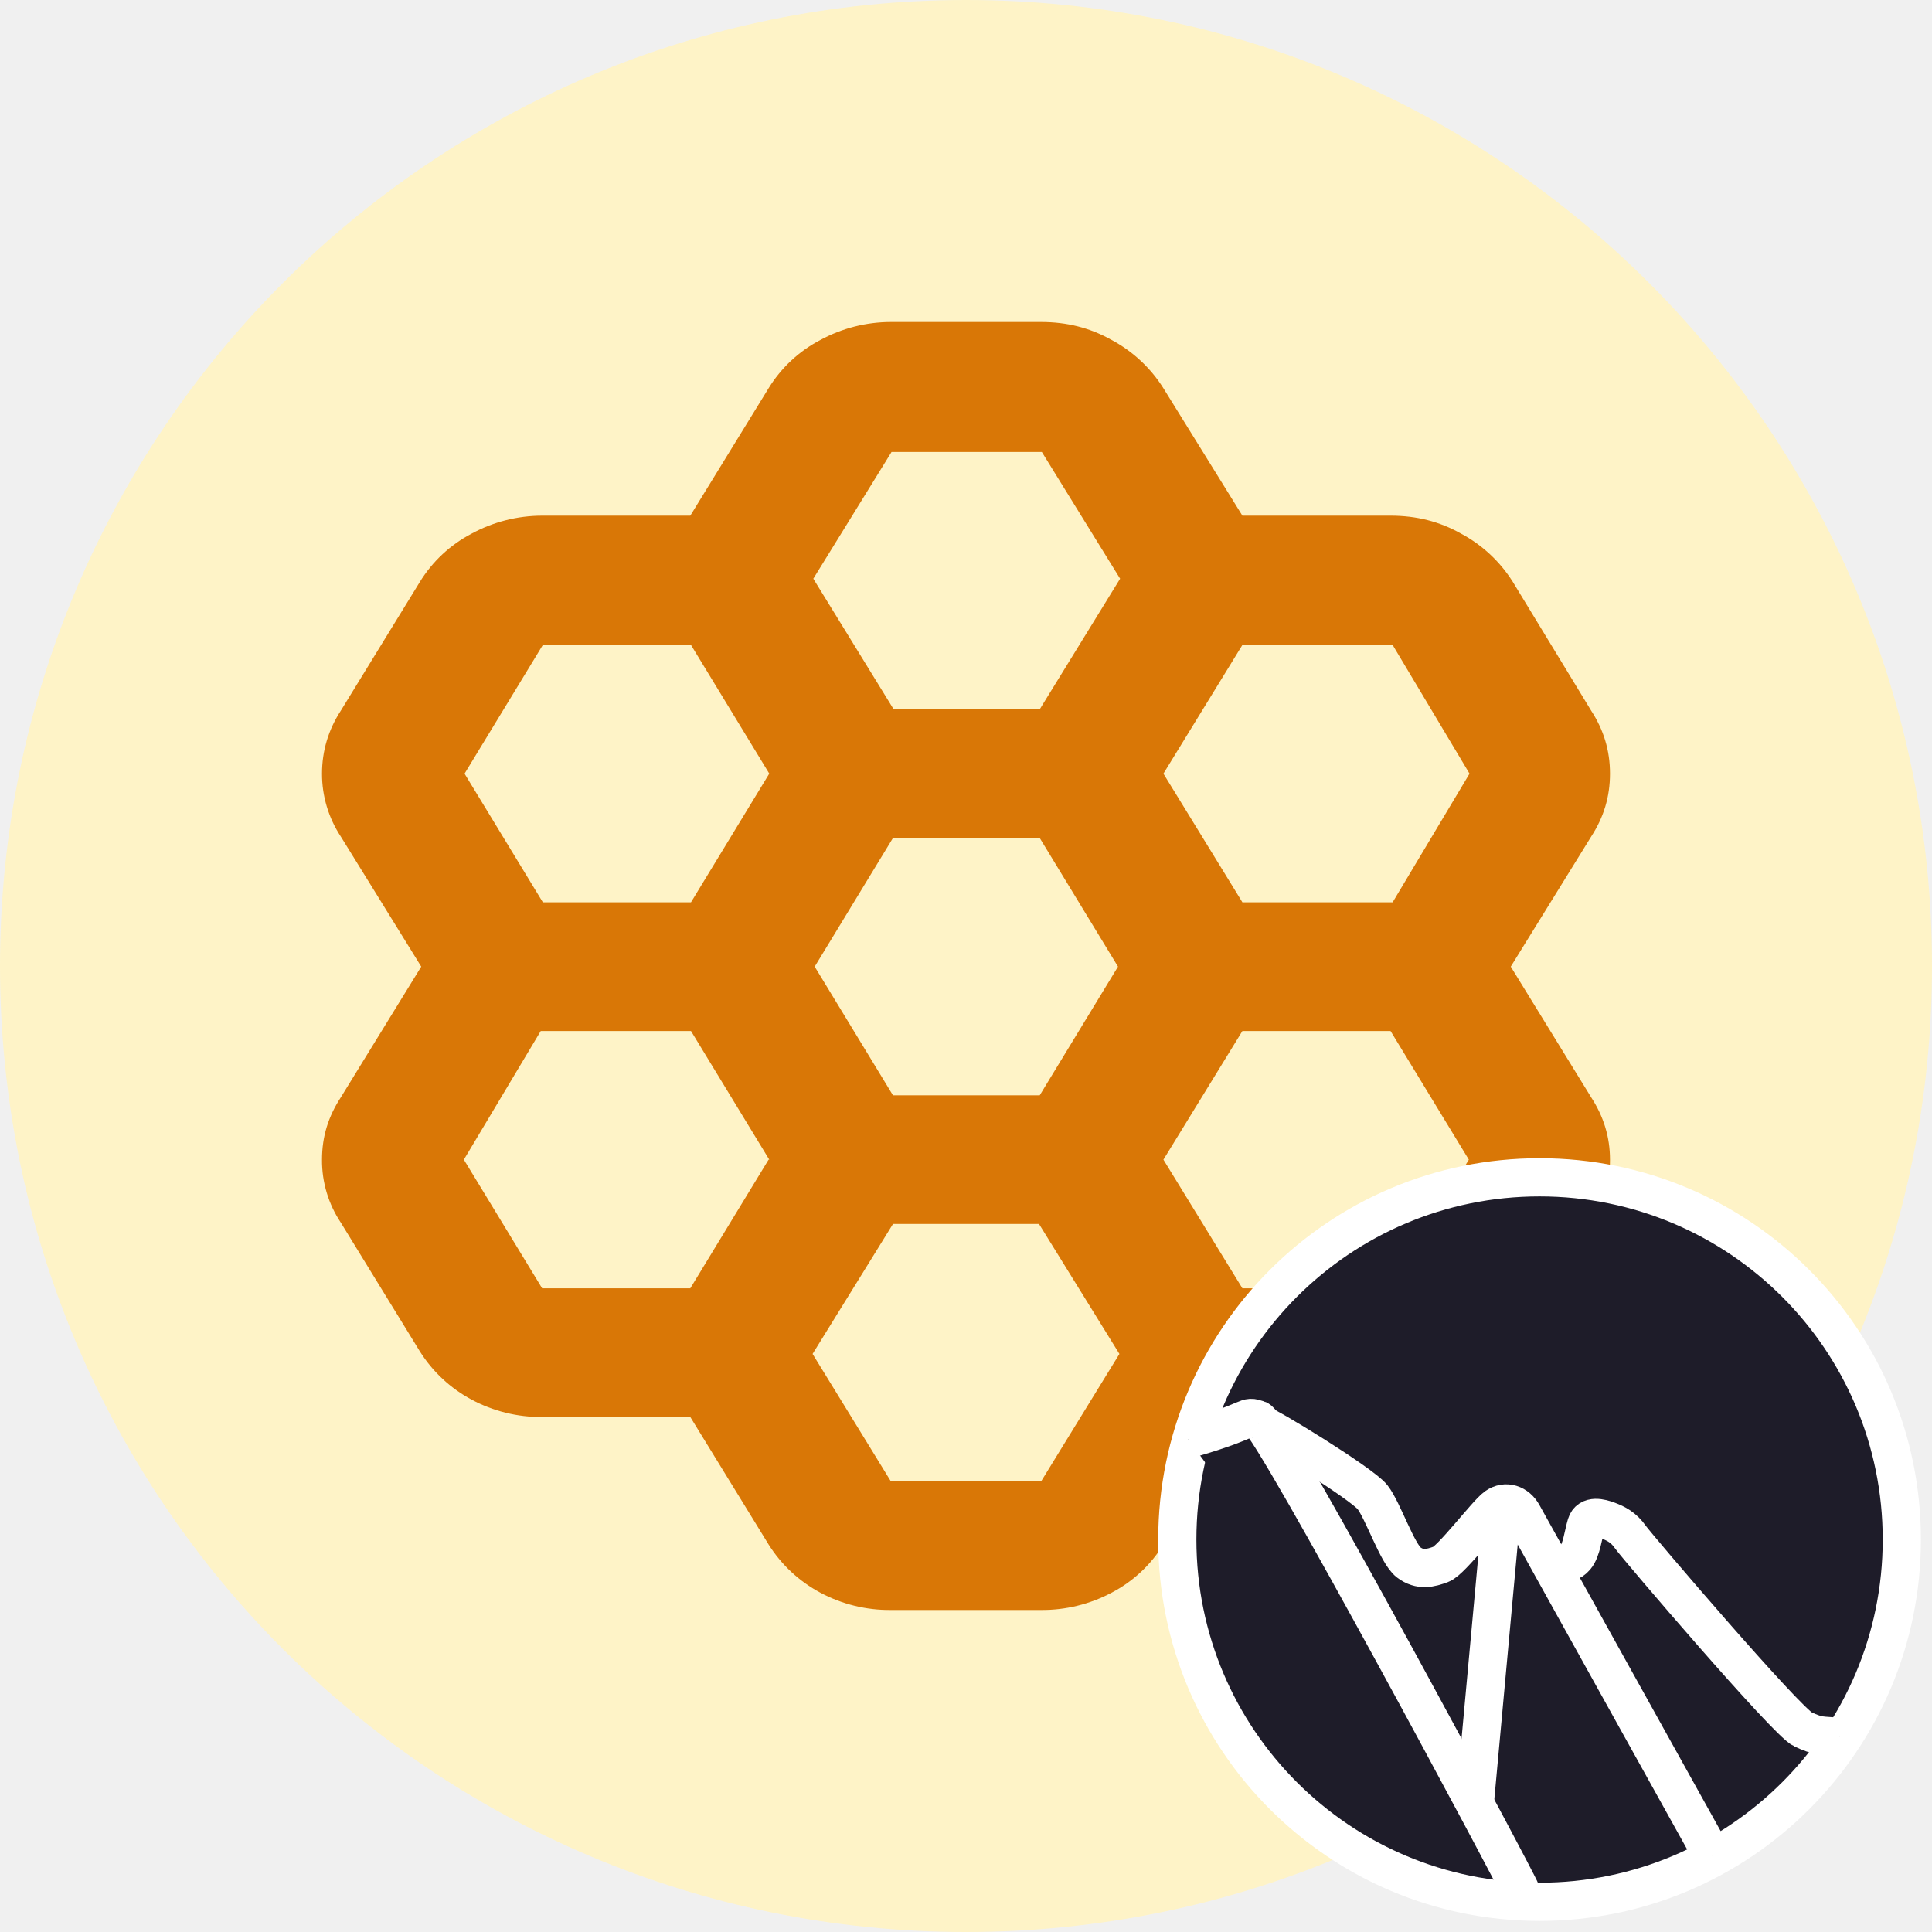
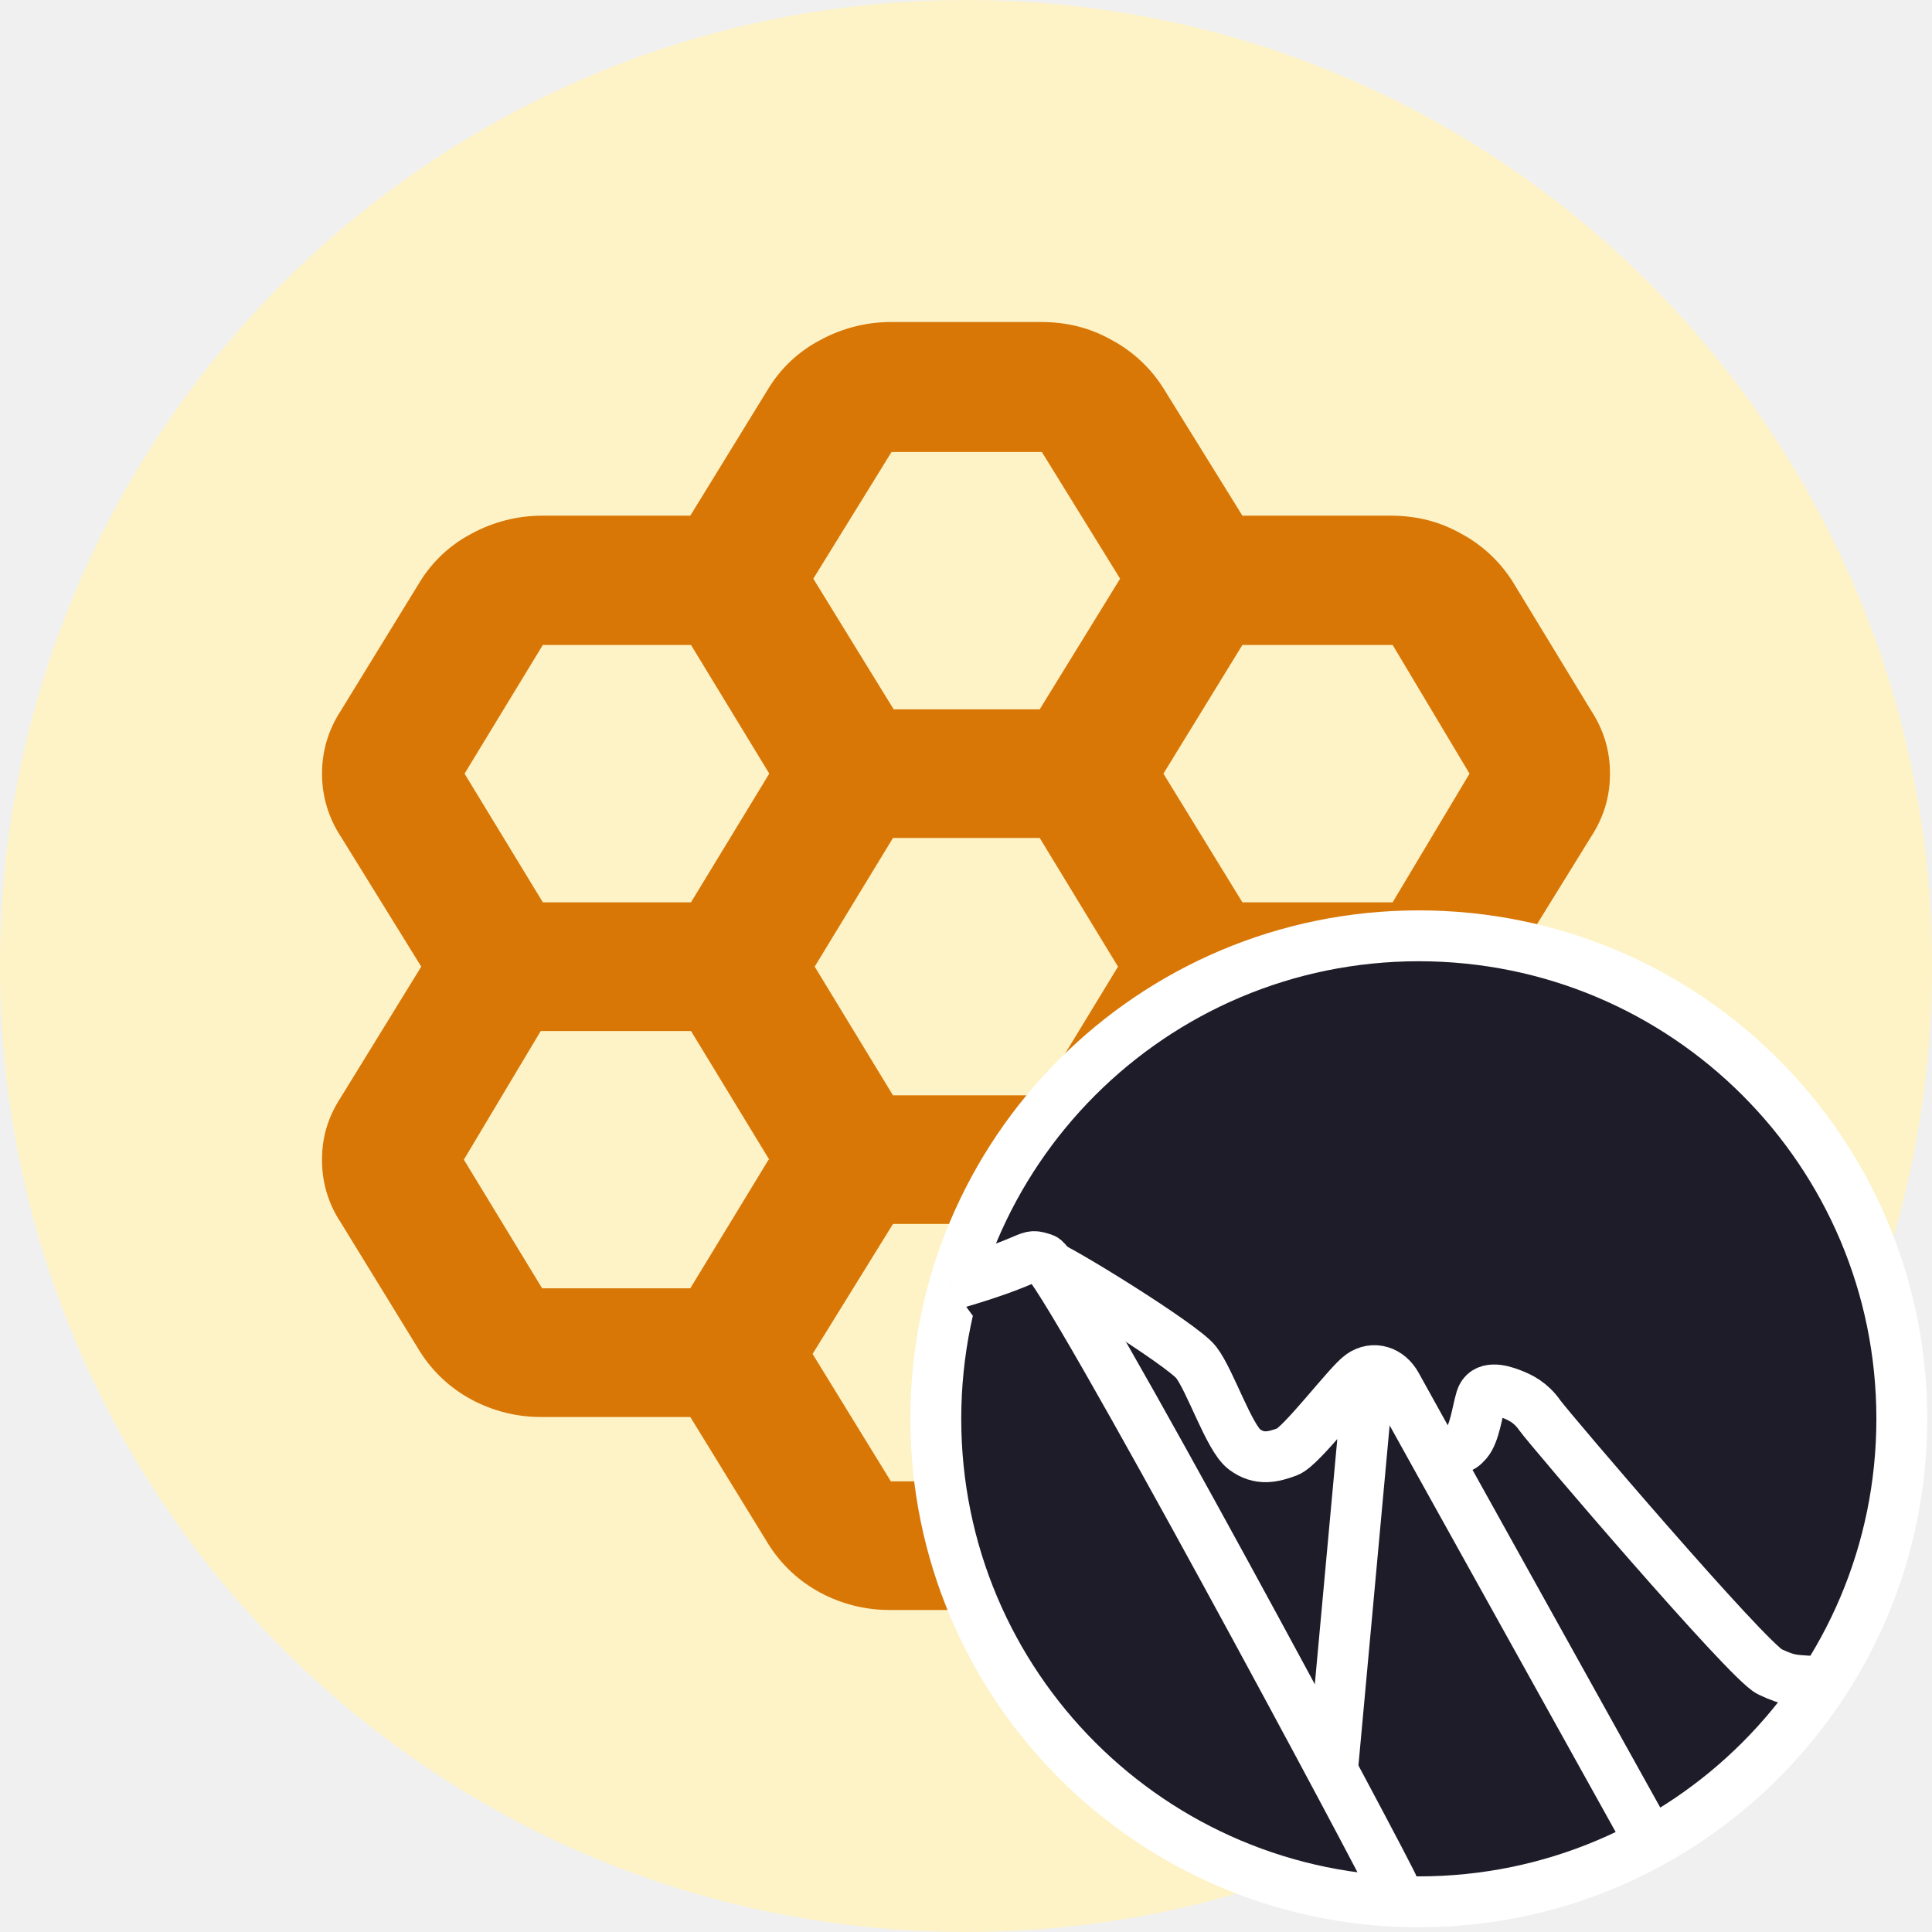
<svg xmlns="http://www.w3.org/2000/svg" fill="none" viewBox="0 0 128 128">
  <circle cx="64" cy="64" r="64" fill="#FEF3C7" />
  <path fill="#D97706" d="M45.734 93.88h-9.816a9.7 9.7 0 0 1-4.676-1.152 9.14 9.14 0 0 1-3.426-3.196l-5.232-8.524a7.4 7.4 0 0 1-1.25-4.178c0-1.534.416-2.856 1.25-4.134l5.324-8.654-5.324-8.61a7.54 7.54 0 0 1-1.25-4.176c0-1.492.416-2.9 1.25-4.178l5.232-8.524a8.8 8.8 0 0 1 3.426-3.198 9.8 9.8 0 0 1 4.676-1.192h9.816l5.186-8.44a8.8 8.8 0 0 1 3.426-3.196 9.8 9.8 0 0 1 4.676-1.194h9.956c1.712 0 3.24.384 4.676 1.194a9.14 9.14 0 0 1 3.426 3.196l5.232 8.44h9.816c1.714 0 3.24.382 4.676 1.192a9.14 9.14 0 0 1 3.426 3.198l5.186 8.524c.834 1.28 1.25 2.644 1.25 4.178s-.416 2.898-1.25 4.176l-5.324 8.61 5.324 8.654c.834 1.28 1.25 2.642 1.25 4.134a7.53 7.53 0 0 1-1.25 4.178l-5.186 8.524a8.8 8.8 0 0 1-3.426 3.196 9.8 9.8 0 0 1-4.676 1.152h-9.816l-5.232 8.44a8.8 8.8 0 0 1-3.426 3.196 9.8 9.8 0 0 1-4.676 1.15H59.02a9.7 9.7 0 0 1-4.676-1.15 9.14 9.14 0 0 1-3.426-3.196zm36.578-34.1h9.954l5.094-8.524-5.094-8.526h-9.954l-5.232 8.526zm-23.15 12.788h9.722l5.186-8.526-5.186-8.524h-9.722l-5.186 8.524zm0-25.574h9.722l5.326-8.654-5.186-8.396h-9.956l-5.184 8.396 5.324 8.654zm-8.196 4.26L45.78 42.73h-9.816l-5.186 8.526 5.186 8.524h9.816zm0 25.576-5.186-8.524h-9.954l-5.094 8.524 5.186 8.524h9.816l5.186-8.524zm8.196 4.262-5.326 8.61 5.186 8.44h9.956l5.186-8.44-5.326-8.61h-9.722zm23.15 4.262h9.816l5.186-8.524-5.186-8.524h-9.816L77.08 76.83z" />
  <svg viewBox="0 0 128 128">
-     <path fill="#1e1c29" stroke="#fff" stroke-width="2.53" d="M78 101.999C78 88.739 88.74 78 101.999 78 115.259 78 126 88.74 126 101.999c0 13.26-10.741 24.001-24.001 24.001S78 115.259 78 101.999Z" />
-     <path fill="#1e1c29" d="M78.715 95.352c4.515-1.302 3.688-1.61 4.642-1.302.954.31 17.288 30.796 17.39 31.233" />
-     <path stroke="#fff" stroke-width="2.53" d="M78.715 95.352c4.515-1.302 3.688-1.61 4.642-1.302.954.31 17.288 30.796 17.39 31.233" />
-     <path fill="#1e1c29" d="M83.373 94.298c.562.114 6.867 4.002 7.561 4.892.695.891 1.638 3.749 2.394 4.321s1.45.381 2.143.127 3.025-3.367 3.656-3.812c.63-.445 1.386-.19 1.764.509.377.698 12.105 21.771 12.571 22.619m-13.97-22.924-1.791 19.521Zm3.761 3.824c.698-.507.762-.254 1.142-.696.381-.445.508-1.521.699-2.155.191-.635.952-.446 1.459-.255s1.016.445 1.46 1.08c.445.632 10.344 12.231 11.424 12.74 1.077.505 1.208.394 2.443.505" />
-     <path stroke="#fff" stroke-width="2.53" d="M83.373 94.298c.562.114 6.867 4.002 7.561 4.892.695.891 1.638 3.749 2.394 4.321s1.45.381 2.143.127 3.025-3.367 3.656-3.812c.63-.445 1.386-.19 1.764.509.377.698 12.105 21.771 12.571 22.619m-13.97-22.924-1.791 19.521m5.552-15.697c.698-.507.762-.254 1.142-.696.381-.445.508-1.521.699-2.155.191-.635.952-.446 1.459-.255s1.016.445 1.46 1.08c.445.632 10.344 12.231 11.424 12.74 1.077.505 1.208.394 2.443.505" />
+     <path fill="#1E1C29" stroke="#fff" stroke-width="3.37" d="M62 93.999C62 76.319 76.32 62 93.999 62 111.679 62 126 76.32 126 93.999 126 111.679 111.679 126 93.999 126S62 111.679 62 93.999Z" />
+     <path fill="#1E1C29" d="M62.953 85.136c6.02-1.736 4.918-2.147 6.19-1.736 1.272.413 23.05 41.061 23.186 41.644" />
+     <path stroke="#fff" stroke-width="3.37" d="M62.953 85.136c6.02-1.736 4.918-2.147 6.19-1.736 1.272.413 23.05 41.061 23.186 41.644" />
+     <path fill="#1E1C29" d="M69.164 83.73c.75.153 9.156 5.337 10.081 6.523.927 1.188 2.184 4.999 3.192 5.762s1.934.508 2.858.169 4.033-4.49 4.874-5.083 1.848-.253 2.352.679c.503.93 16.14 29.028 16.762 30.159M95.671 96.472c.93-.676 1.016-.339 1.522-.928.508-.593.678-2.028.932-2.873.255-.847 1.27-.595 1.946-.34s1.354.593 1.946 1.44c.594.842 13.792 16.308 15.232 16.986 1.436.674 1.611.526 3.258.674" />
+     <path stroke="#fff" stroke-width="3.37" d="M69.164 83.73c.75.153 9.156 5.337 10.081 6.523.927 1.188 2.184 4.999 3.192 5.762s1.934.508 2.858.169 4.033-4.49 4.874-5.083 1.848-.253 2.352.679c.503.93 16.14 29.028 16.762 30.159M90.656 91.373l-2.388 26.028m7.403-20.929c.93-.676 1.016-.339 1.522-.928.508-.593.678-2.028.932-2.873.255-.847 1.27-.595 1.946-.34s1.354.593 1.946 1.44c.594.842 13.792 16.308 15.232 16.986 1.436.674 1.611.526 3.258.674" />
  </svg>
</svg>
